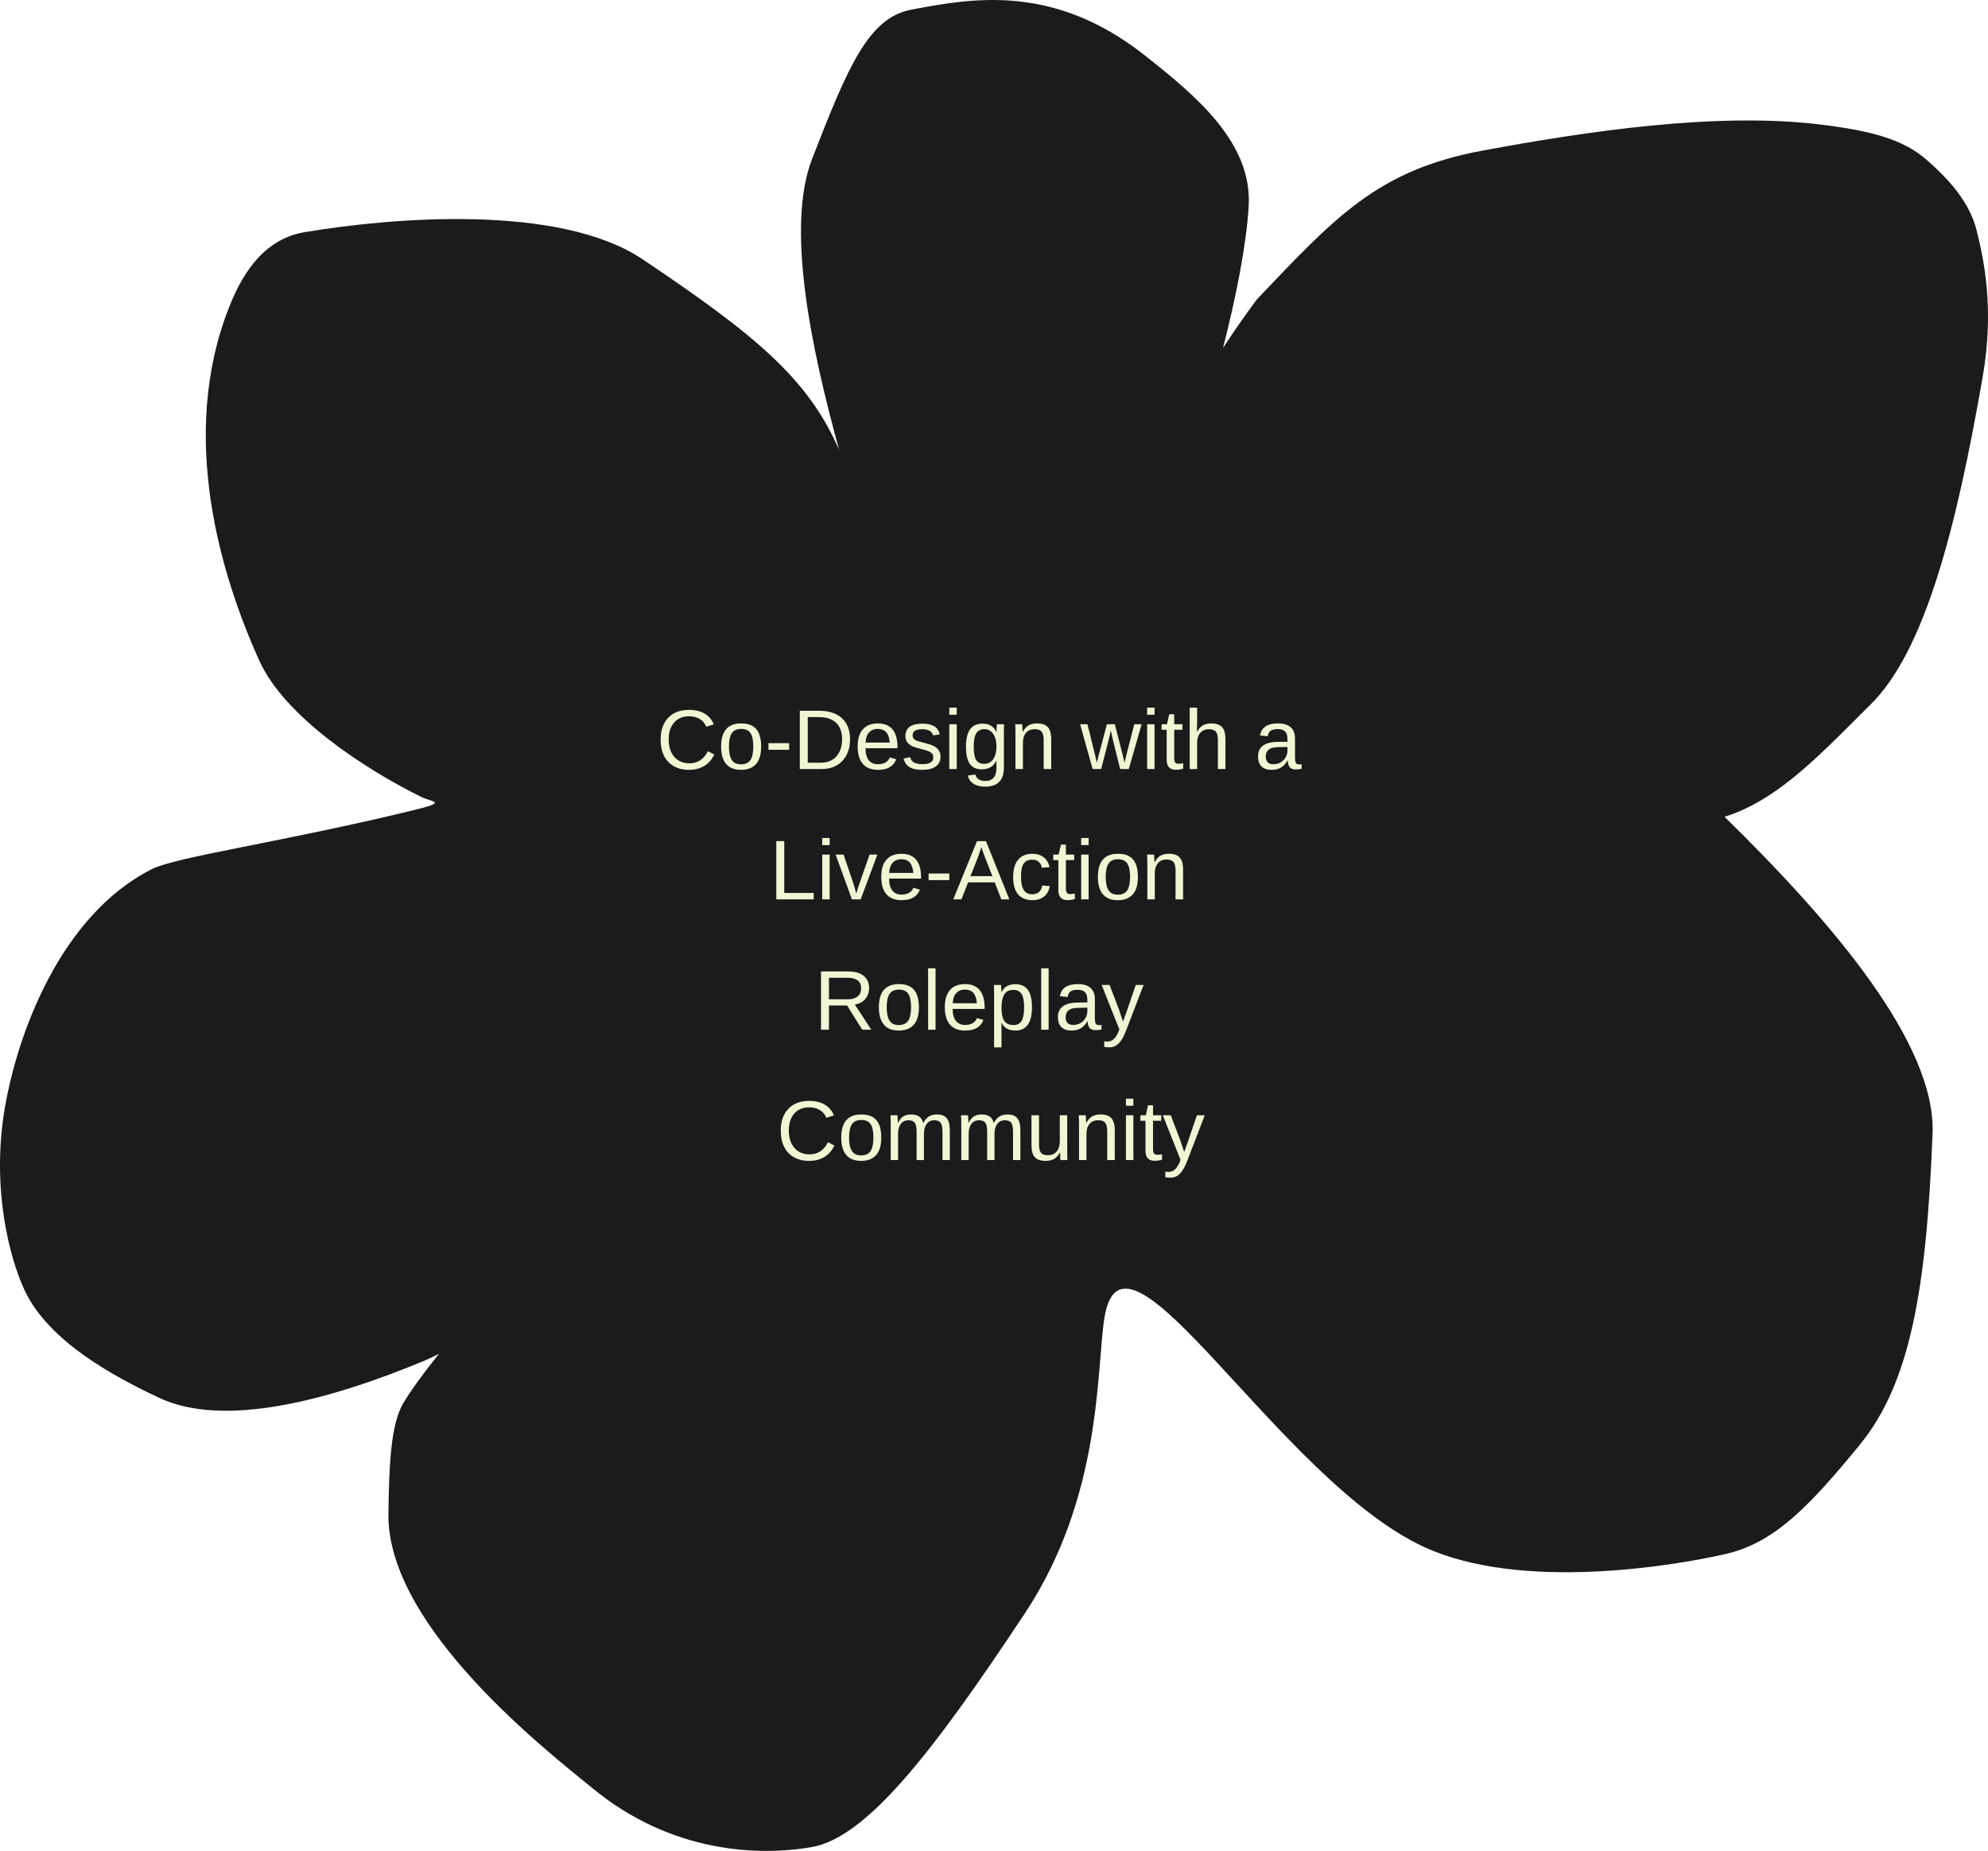
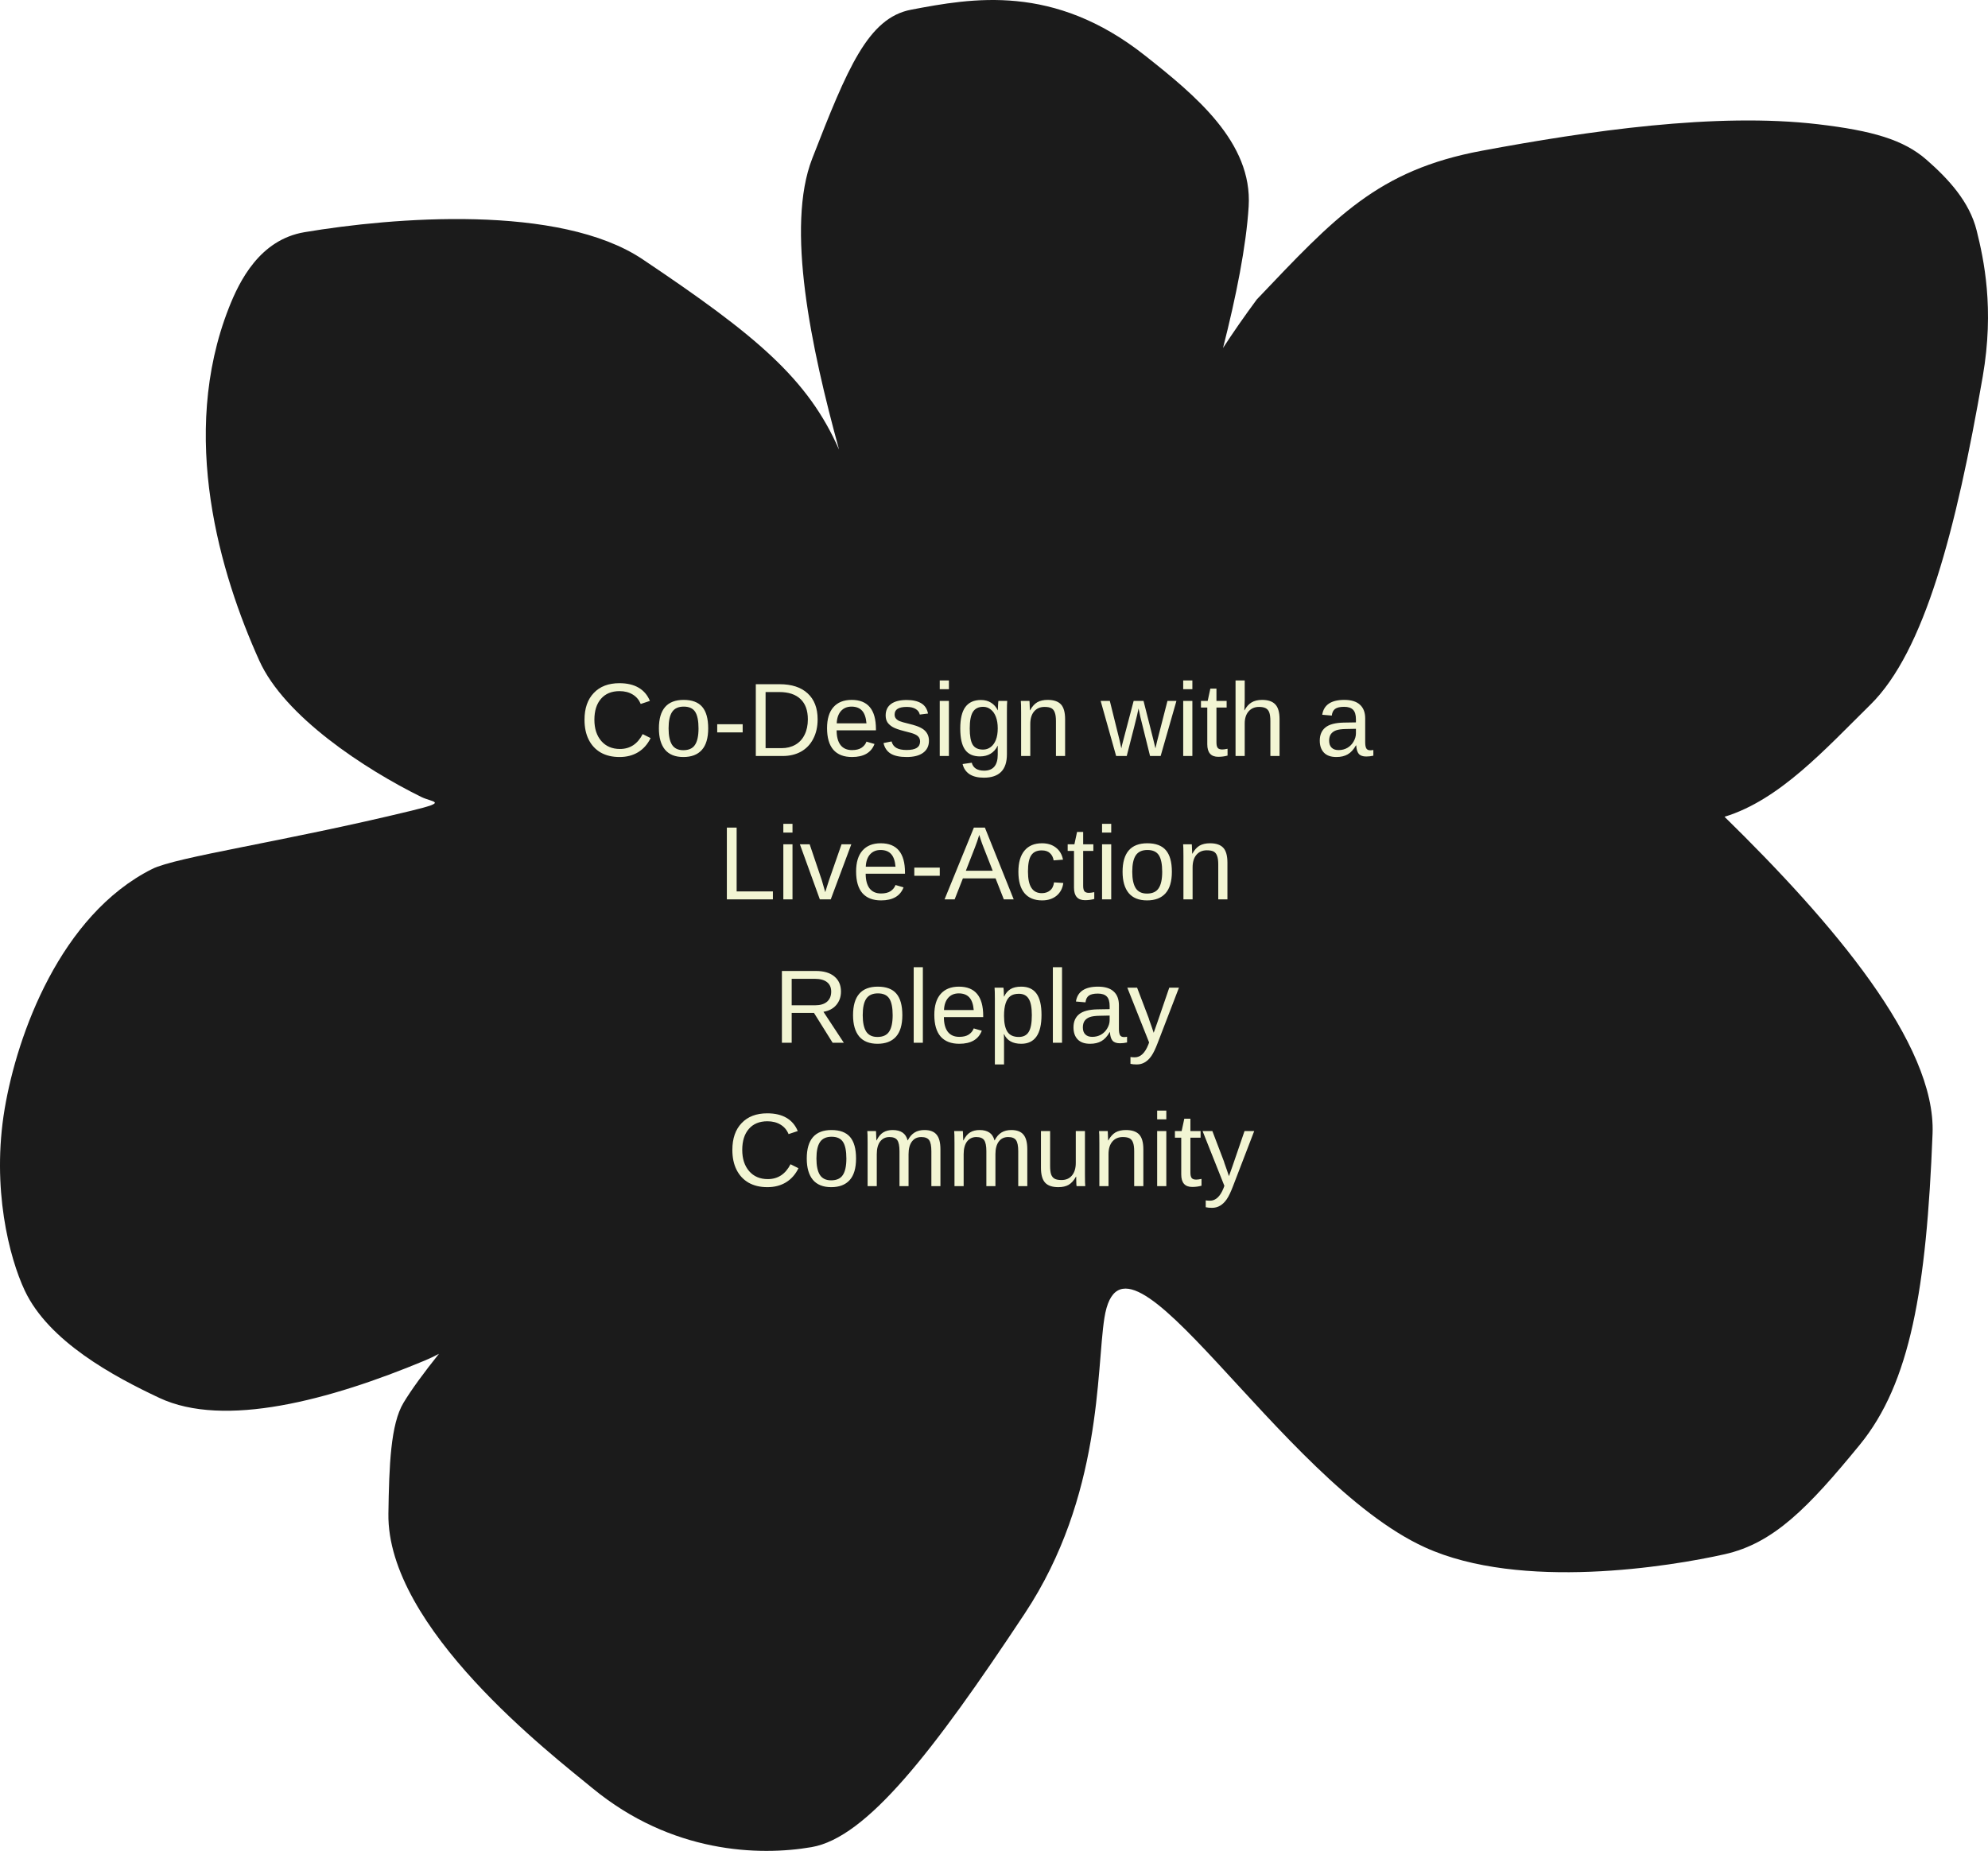
<svg xmlns="http://www.w3.org/2000/svg" width="305" height="284" viewBox="0 0 305 284" fill="none">
  <path d="M187.637 53.394C189.646 45.507 191.198 37.76 191.571 31.665C192.172 21.827 183.351 14.601 175.668 8.523C161.629 -2.583 149.134 -0.282 139.795 1.485C133.167 2.739 130 10.495 124.611 24.328C120.524 34.819 124.427 53.313 128.73 68.999C123.94 58.093 116.042 51.495 98.6 39.792C85.848 31.236 60.244 33.35 46.71 35.628C39.852 36.783 36.732 43.113 35.115 47.227C27.394 66.865 33.83 88.18 39.784 101.372C43.647 109.929 55.885 117.968 64.647 122.289C66.342 123.125 68.933 122.983 63.128 124.393C43.406 129.181 27.058 131.466 23.321 133.346C9.283 140.41 2.645 158.667 0.715 170.141C-1.329 182.289 1.422 192.982 3.799 198.025C7.478 205.832 17.438 211.203 24.46 214.498C34.391 219.156 50.545 214.863 65.198 208.749C65.941 208.439 66.656 208.097 67.344 207.727C65.119 210.508 63.16 213.158 61.901 215.25C59.932 218.523 59.697 224.859 59.589 232.25C59.331 249.799 84.636 269.222 90.886 274.371C103.036 284.381 116.455 284.807 124.505 283.422C132.942 281.971 143.107 268.898 157.227 247.562C169.133 229.574 168.18 210.219 169.435 202.244C172.344 183.76 196.253 227.235 218.603 237.419C233.33 244.129 256.301 240.347 264.605 238.481C272.133 236.789 277.435 231.32 285.316 221.7C293.088 212.213 295.56 197.767 296.494 173.956C297.036 160.142 281.136 141.54 264.578 125.324C273.03 122.748 280.034 114.939 286.958 108.126C295.254 99.963 300.113 81.316 304.193 57.771C306.004 47.323 304.354 39.769 303.26 35.371C302.161 30.957 298.953 27.476 295.568 24.512C292.065 21.445 287.281 20.05 278.929 19.066C263.244 17.217 243.588 20.106 227.35 23.129C211.349 26.108 204.815 33.344 192.821 45.944C190.887 48.566 189.166 51.038 187.637 53.394Z" fill="#1B1B1B" />
-   <text text-anchor="middle" fill="#F2F5D3" font-family="Mada, Arial, Helvetica, sans-serif" font-size="13" font-weight="400">
-     <tspan x="152" y="118">Co-Design with a</tspan>
+   <text text-anchor="middle" fill="#F2F5D3" font-family="Mada, Arial, Helvetica, sans-serif" font-size="16" font-weight="400">
+     <tspan x="152" y="116">Co-Design with a</tspan>
    <tspan x="152" y="138">Live-Action</tspan>
-     <tspan x="152" y="158">Roleplay</tspan>
-     <tspan x="152" y="178">Community</tspan>
+     <tspan x="152" y="160">Roleplay</tspan>
+     <tspan x="152" y="182">Community</tspan>
  </text>
</svg>
